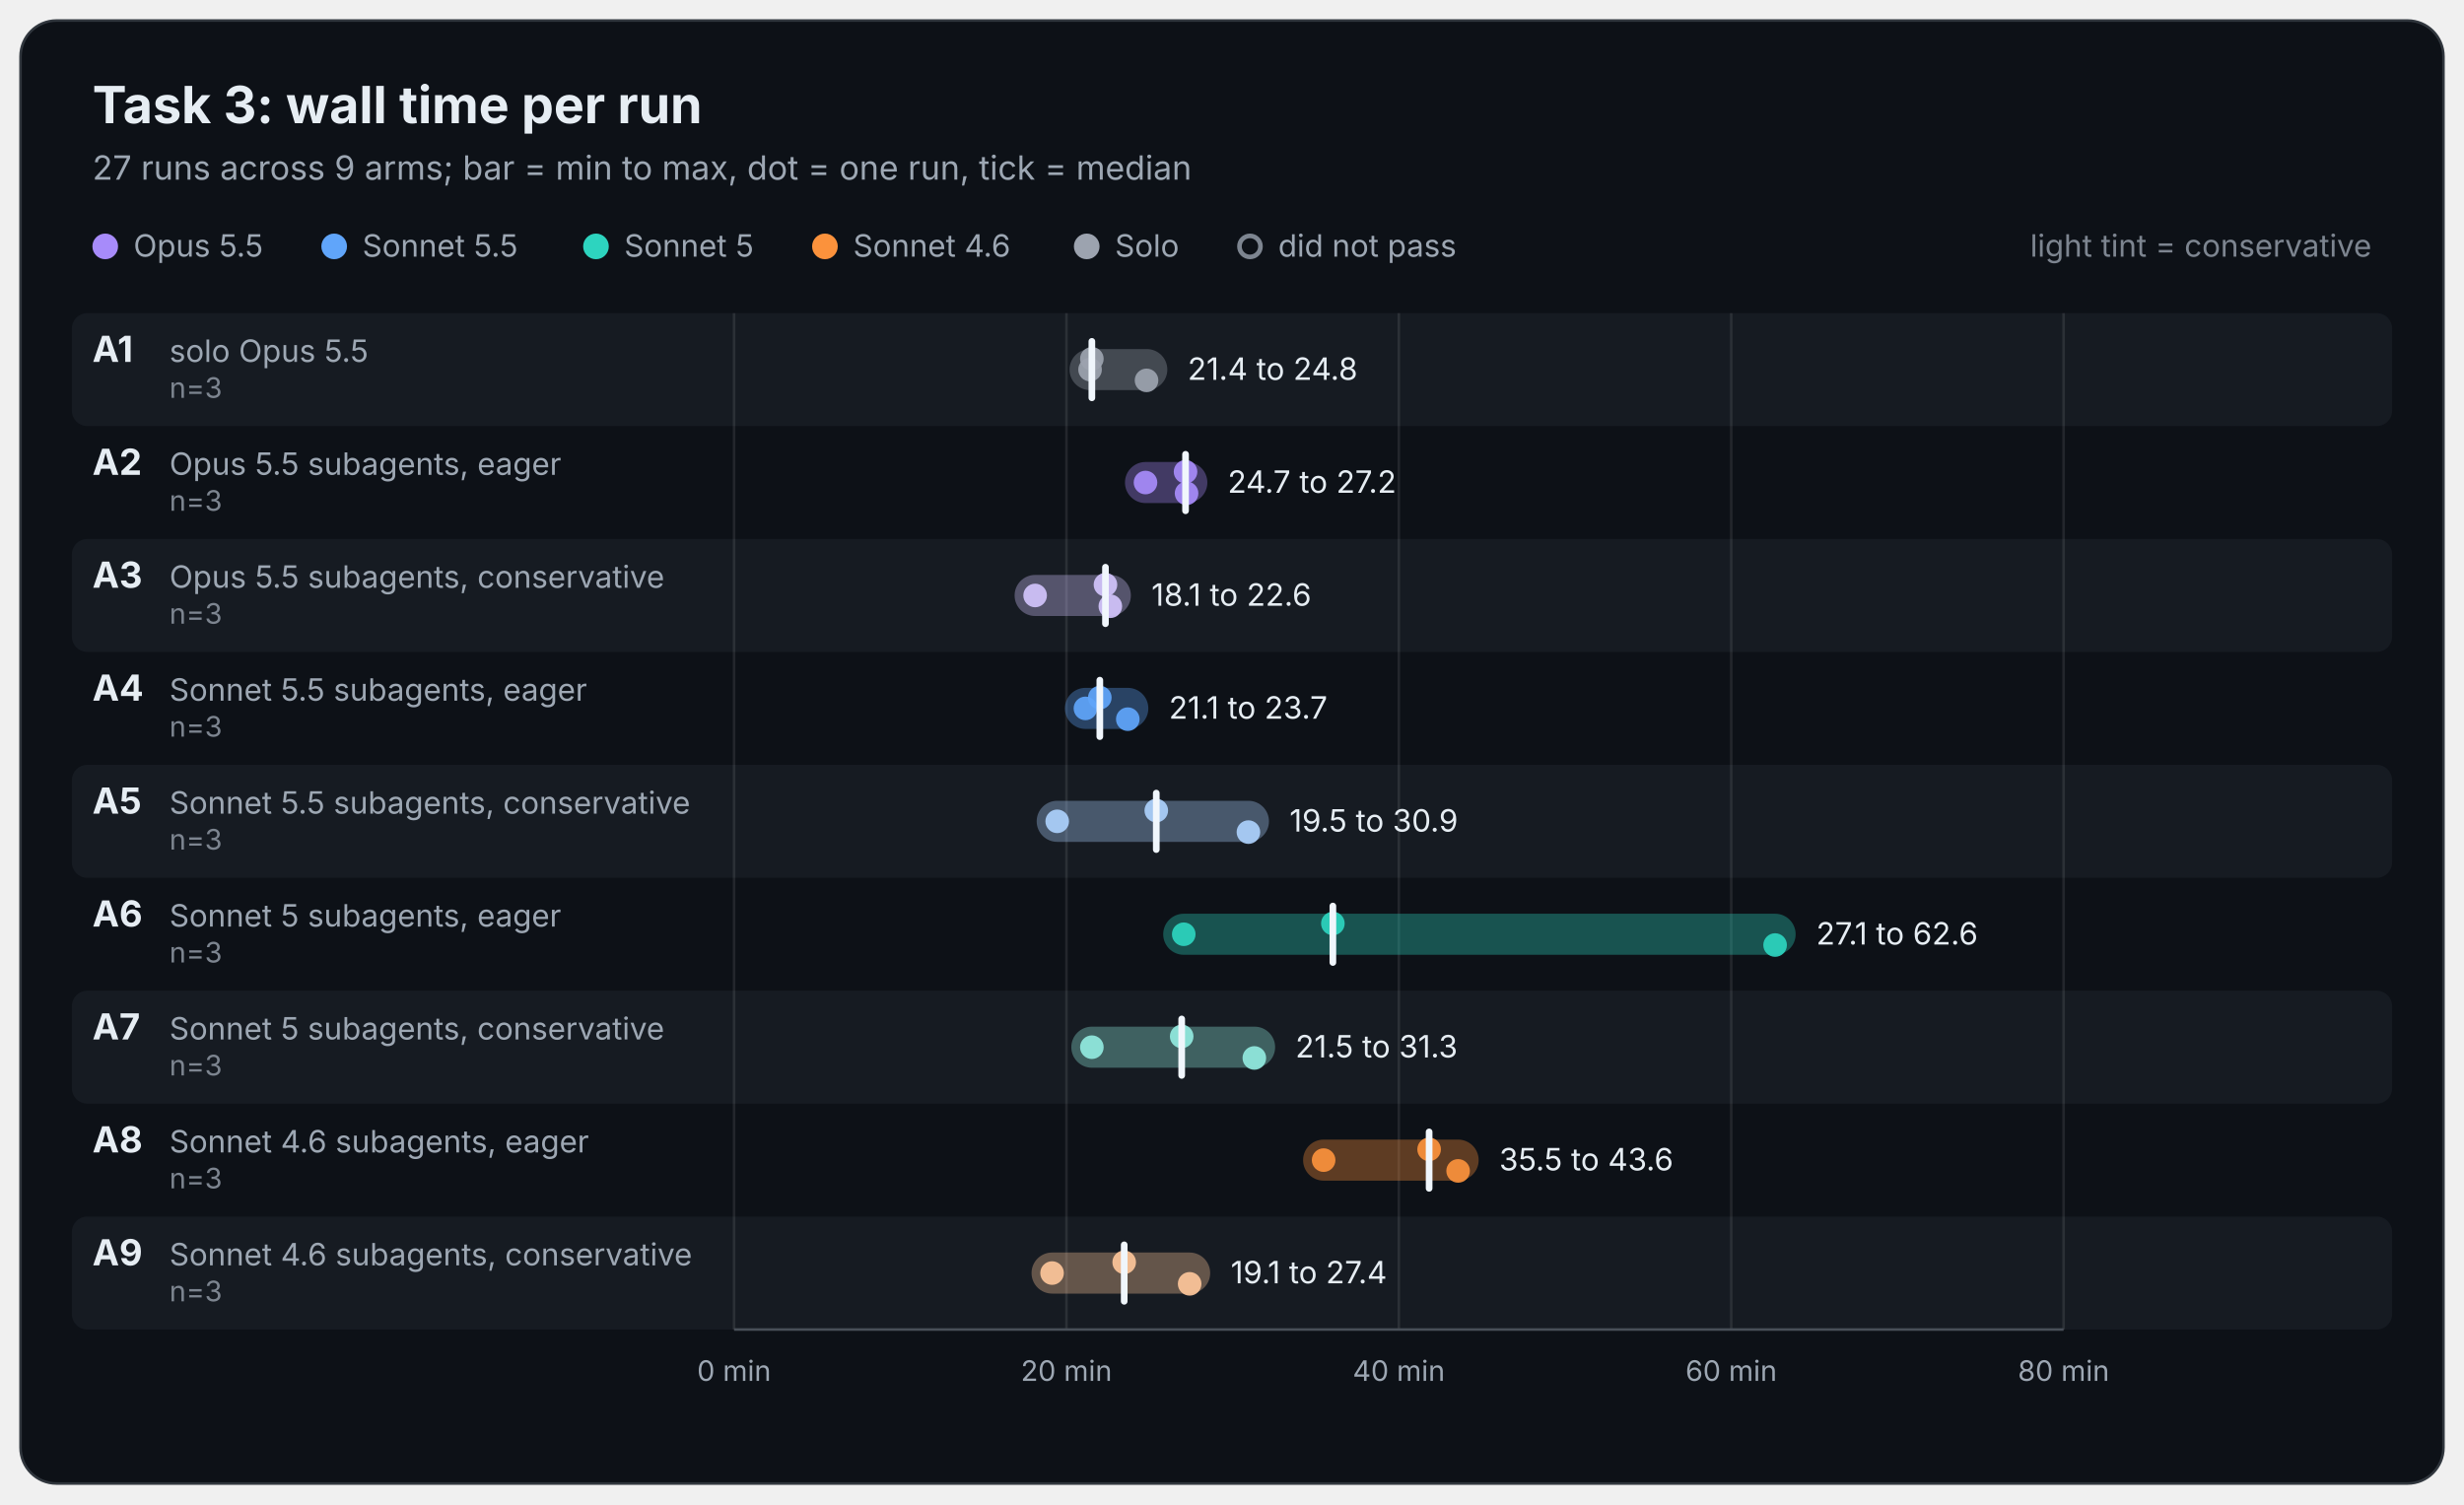
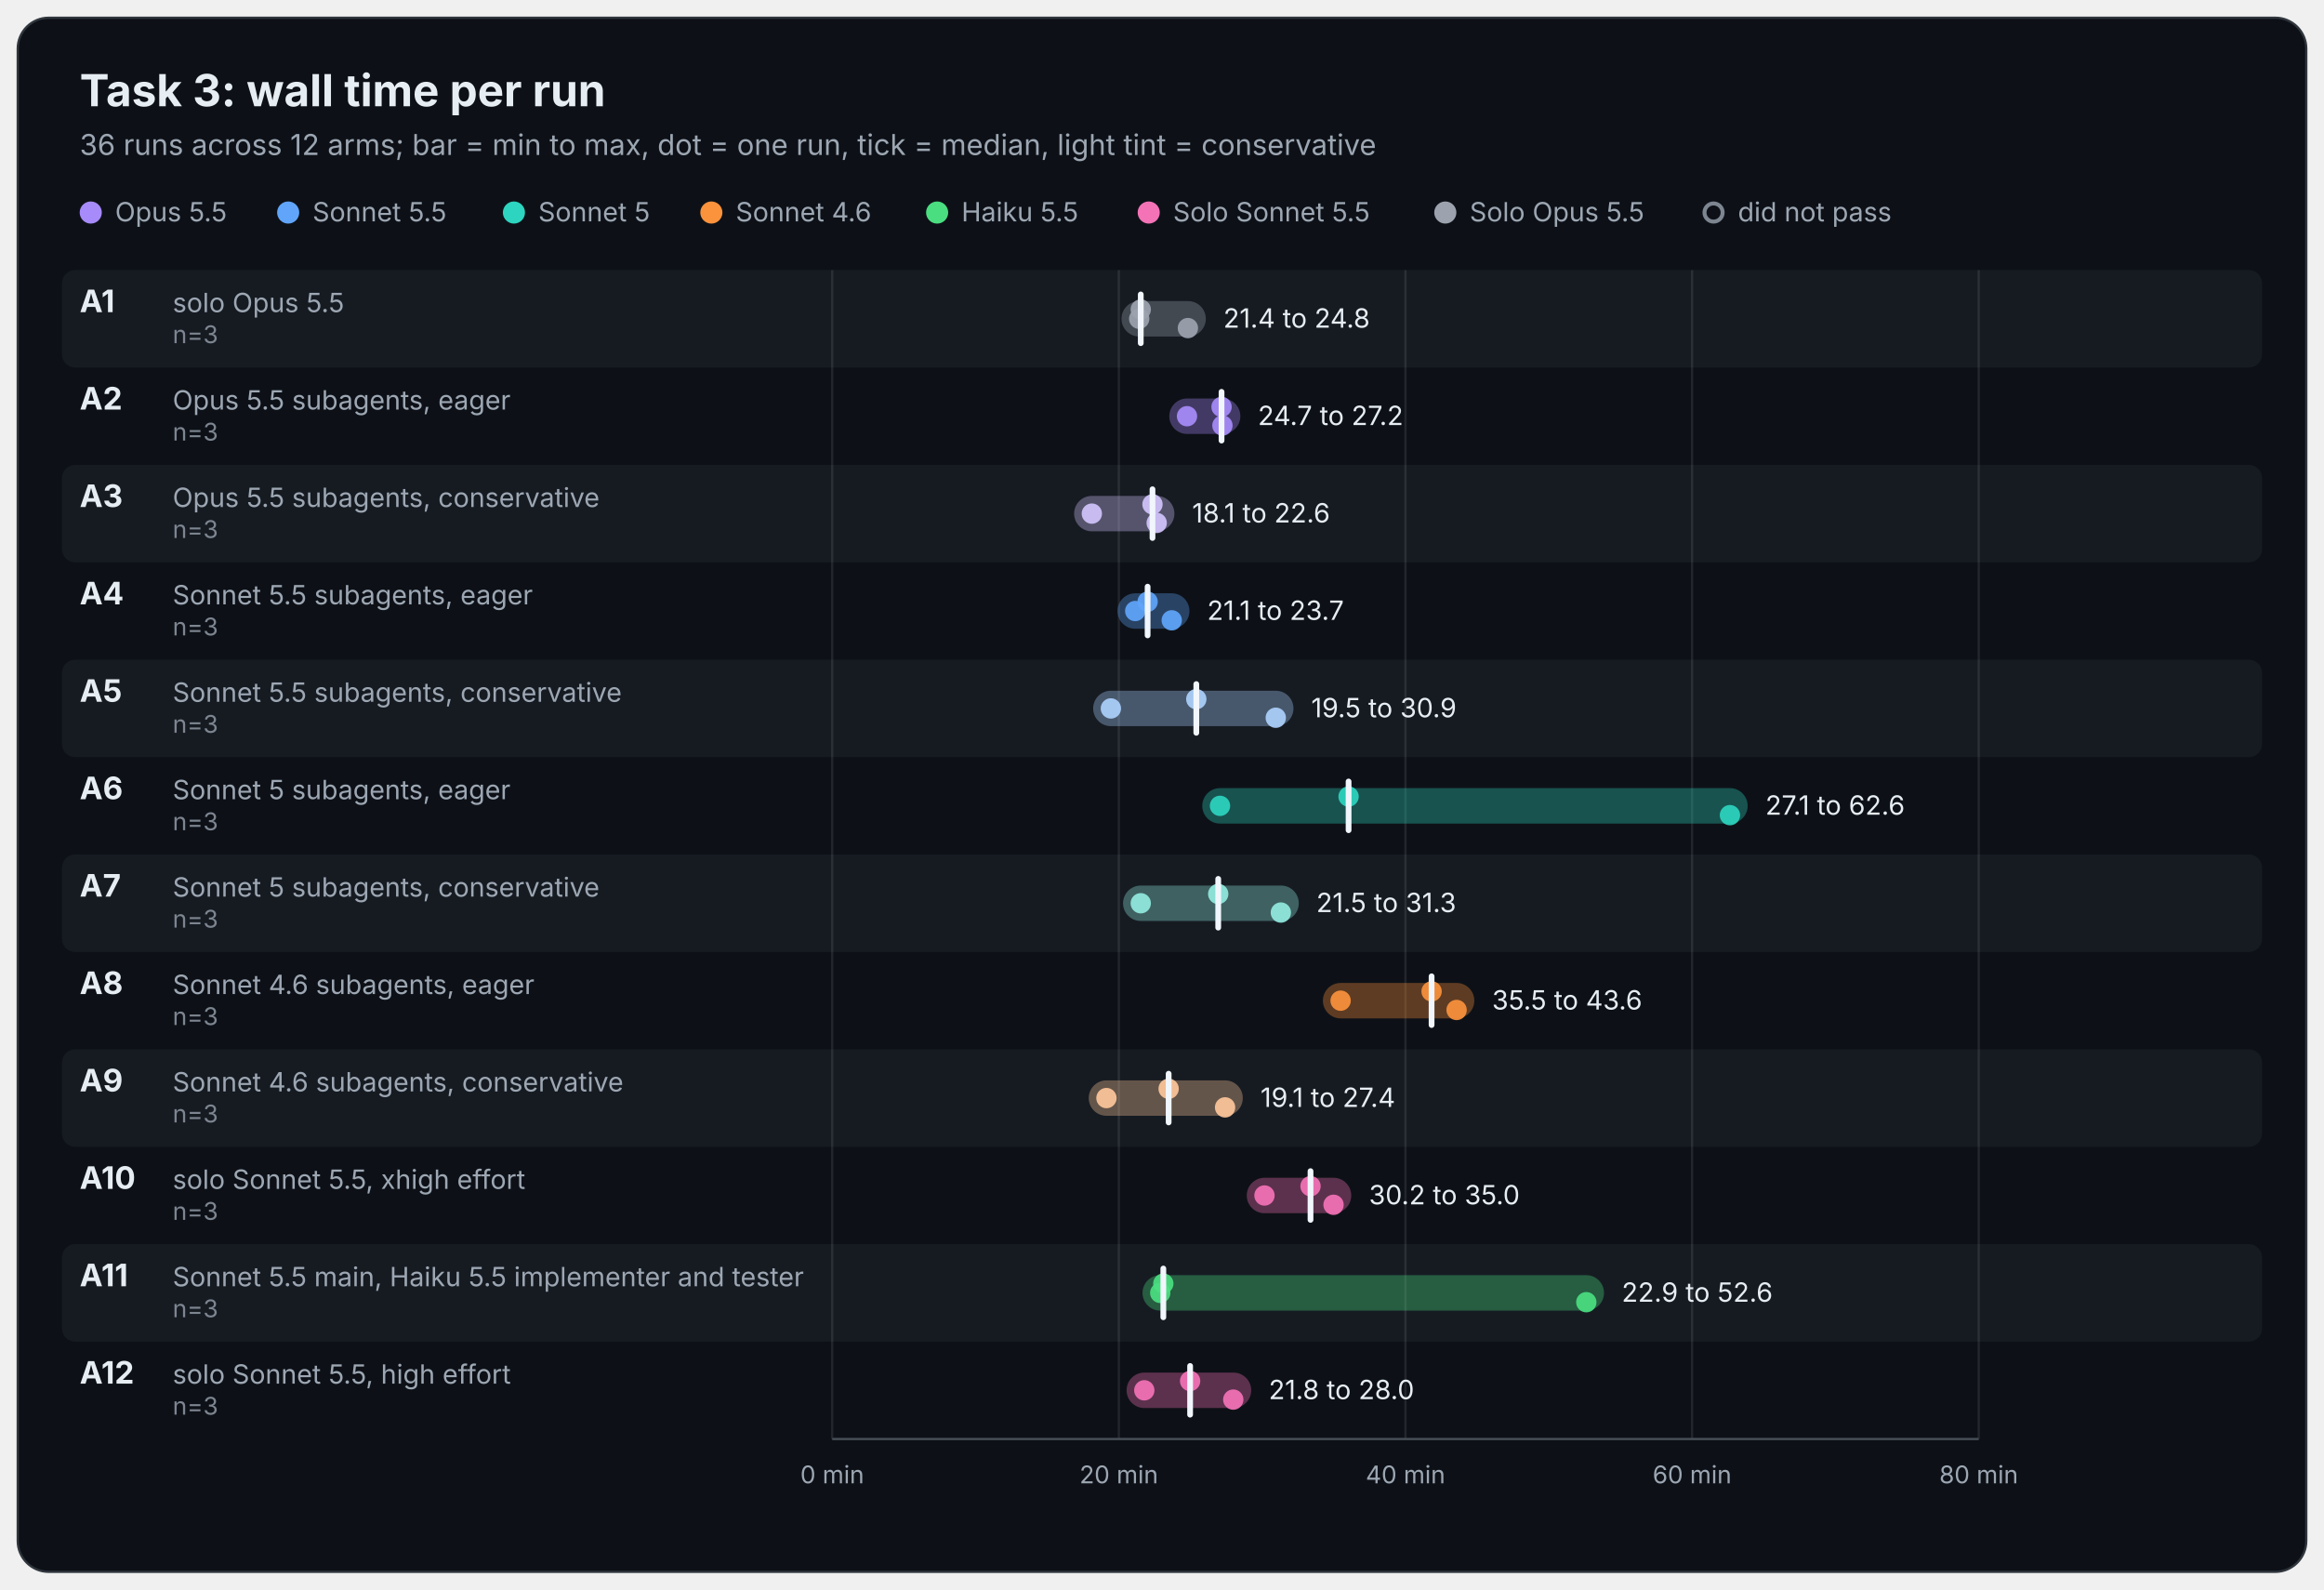
- <svg xmlns="http://www.w3.org/2000/svg" width="960" height="586.0" viewBox="0 0 960 586.0" role="img" aria-label="Task 3: wall time per run" font-family="-apple-system, &quot;Segoe UI&quot;, Inter, Roboto, &quot;Helvetica Neue&quot;, Arial, sans-serif">
-   <rect x="8" y="8" width="944" height="570.0" rx="14" fill="#0d1117" stroke="#30363d" stroke-width="1" />
+ <svg xmlns="http://www.w3.org/2000/svg" width="1050" height="718.0" viewBox="0 0 1050 718.0" role="img" aria-label="Task 3: wall time per run" font-family="-apple-system, &quot;Segoe UI&quot;, Inter, Roboto, &quot;Helvetica Neue&quot;, Arial, sans-serif">
+   <rect x="8" y="8" width="1034" height="702.0" rx="14" fill="#0d1117" stroke="#30363d" stroke-width="1" />
  <text x="36.0" y="48.0" font-size="20" font-weight="700" fill="#e6edf3" text-anchor="start">Task 3: wall time per run</text>
-   <text x="36.0" y="70.0" font-size="13" font-weight="400" fill="#9da7b3" text-anchor="start">27 runs across 9 arms; bar = min to max, dot = one run, tick = median</text>
+   <text x="36.0" y="70.0" font-size="13" font-weight="400" fill="#9da7b3" text-anchor="start">36 runs across 12 arms; bar = min to max, dot = one run, tick = median, light tint = conservative</text>
  <circle cx="41.0" cy="96.0" r="5" fill="#a78bfa" />
  <text x="52.0" y="100.0" font-size="12" font-weight="400" fill="#9da7b3" text-anchor="start">Opus 5.5</text>
  <circle cx="130.2" cy="96.0" r="5" fill="#60a5fa" />
  <text x="141.2" y="100.0" font-size="12" font-weight="400" fill="#9da7b3" text-anchor="start">Sonnet 5.5</text>
  <circle cx="232.2" cy="96.0" r="5" fill="#2dd4bf" />
  <text x="243.2" y="100.0" font-size="12" font-weight="400" fill="#9da7b3" text-anchor="start">Sonnet 5</text>
  <circle cx="321.4" cy="96.0" r="5" fill="#fb923c" />
  <text x="332.4" y="100.0" font-size="12" font-weight="400" fill="#9da7b3" text-anchor="start">Sonnet 4.6</text>
-   <circle cx="423.4" cy="96.0" r="5" fill="#9ca3af" />
-   <text x="434.4" y="100.0" font-size="12" font-weight="400" fill="#9da7b3" text-anchor="start">Solo</text>
-   <circle cx="487.0" cy="96.0" r="4.1" fill="#0d1117" stroke="#7d8590" stroke-width="1.8" />
-   <text x="498.0" y="100.0" font-size="12" font-weight="400" fill="#9da7b3" text-anchor="start">did not pass</text>
-   <text x="924.0" y="100.0" font-size="12" font-weight="400" fill="#7d8590" text-anchor="end">light tint = conservative</text>
-   <rect x="28" y="122.0" width="904.0" height="44" rx="6" fill="#161b22" />
-   <rect x="28" y="210.0" width="904.0" height="44" rx="6" fill="#161b22" />
-   <rect x="28" y="298.0" width="904.0" height="44" rx="6" fill="#161b22" />
-   <rect x="28" y="386.0" width="904.0" height="44" rx="6" fill="#161b22" />
-   <rect x="28" y="474.0" width="904.0" height="44" rx="6" fill="#161b22" />
-   <line x1="286.0" y1="122.0" x2="286.0" y2="518.0" stroke="#ffffff" stroke-opacity="0.09" stroke-width="1" />
-   <text x="286.0" y="538.0" font-size="11" font-weight="400" fill="#9da7b3" text-anchor="middle">0 min</text>
-   <line x1="415.5" y1="122.0" x2="415.5" y2="518.0" stroke="#ffffff" stroke-opacity="0.09" stroke-width="1" />
-   <text x="415.5" y="538.0" font-size="11" font-weight="400" fill="#9da7b3" text-anchor="middle">20 min</text>
-   <line x1="545.0" y1="122.0" x2="545.0" y2="518.0" stroke="#ffffff" stroke-opacity="0.09" stroke-width="1" />
-   <text x="545.0" y="538.0" font-size="11" font-weight="400" fill="#9da7b3" text-anchor="middle">40 min</text>
-   <line x1="674.5" y1="122.0" x2="674.5" y2="518.0" stroke="#ffffff" stroke-opacity="0.09" stroke-width="1" />
-   <text x="674.5" y="538.0" font-size="11" font-weight="400" fill="#9da7b3" text-anchor="middle">60 min</text>
-   <line x1="804.0" y1="122.0" x2="804.0" y2="518.0" stroke="#ffffff" stroke-opacity="0.09" stroke-width="1" />
-   <text x="804.0" y="538.0" font-size="11" font-weight="400" fill="#9da7b3" text-anchor="middle">80 min</text>
-   <line x1="286.0" y1="518.0" x2="804.0" y2="518.0" stroke="#484f58" stroke-width="1" />
+   <circle cx="423.4" cy="96.0" r="5" fill="#4ade80" />
+   <text x="434.4" y="100.0" font-size="12" font-weight="400" fill="#9da7b3" text-anchor="start">Haiku 5.5</text>
+   <circle cx="519.0" cy="96.0" r="5" fill="#f472b6" />
+   <text x="530.0" y="100.0" font-size="12" font-weight="400" fill="#9da7b3" text-anchor="start">Solo Sonnet 5.5</text>
+   <circle cx="653.0" cy="96.0" r="5" fill="#9ca3af" />
+   <text x="664.0" y="100.0" font-size="12" font-weight="400" fill="#9da7b3" text-anchor="start">Solo Opus 5.5</text>
+   <circle cx="774.2" cy="96.0" r="4.1" fill="#0d1117" stroke="#7d8590" stroke-width="1.8" />
+   <text x="785.2" y="100.0" font-size="12" font-weight="400" fill="#9da7b3" text-anchor="start">did not pass</text>
+   <rect x="28" y="122.0" width="994.0" height="44" rx="6" fill="#161b22" />
+   <rect x="28" y="210.0" width="994.0" height="44" rx="6" fill="#161b22" />
+   <rect x="28" y="298.0" width="994.0" height="44" rx="6" fill="#161b22" />
+   <rect x="28" y="386.0" width="994.0" height="44" rx="6" fill="#161b22" />
+   <rect x="28" y="474.0" width="994.0" height="44" rx="6" fill="#161b22" />
+   <rect x="28" y="562.0" width="994.0" height="44" rx="6" fill="#161b22" />
+   <line x1="376.0" y1="122.0" x2="376.0" y2="650.0" stroke="#ffffff" stroke-opacity="0.09" stroke-width="1" />
+   <text x="376.0" y="670.0" font-size="11" font-weight="400" fill="#9da7b3" text-anchor="middle">0 min</text>
+   <line x1="505.5" y1="122.0" x2="505.5" y2="650.0" stroke="#ffffff" stroke-opacity="0.09" stroke-width="1" />
+   <text x="505.5" y="670.0" font-size="11" font-weight="400" fill="#9da7b3" text-anchor="middle">20 min</text>
+   <line x1="635.0" y1="122.0" x2="635.0" y2="650.0" stroke="#ffffff" stroke-opacity="0.09" stroke-width="1" />
+   <text x="635.0" y="670.0" font-size="11" font-weight="400" fill="#9da7b3" text-anchor="middle">40 min</text>
+   <line x1="764.5" y1="122.0" x2="764.5" y2="650.0" stroke="#ffffff" stroke-opacity="0.09" stroke-width="1" />
+   <text x="764.5" y="670.0" font-size="11" font-weight="400" fill="#9da7b3" text-anchor="middle">60 min</text>
+   <line x1="894.0" y1="122.0" x2="894.0" y2="650.0" stroke="#ffffff" stroke-opacity="0.09" stroke-width="1" />
+   <text x="894.0" y="670.0" font-size="11" font-weight="400" fill="#9da7b3" text-anchor="middle">80 min</text>
+   <line x1="376.0" y1="650.0" x2="894.0" y2="650.0" stroke="#484f58" stroke-width="1" />
  <text x="36.0" y="141.0" font-size="14" font-weight="700" fill="#e6edf3" text-anchor="start">A1</text>
-   <text x="66.0" y="141.0" font-size="12" font-weight="400" fill="#9da7b3" text-anchor="start">solo Opus 5.5</text>
-   <text x="66.0" y="155.0" font-size="11" font-weight="400" fill="#7d8590" text-anchor="start">n=3</text>
-   <rect x="416.7" y="136.0" width="38.1" height="16" rx="8.0" fill="#9ca3af" fill-opacity="0.34" />
-   <circle cx="424.7" cy="144.0" r="4.6" fill="#9ca3af" fill-opacity="0.92" />
-   <circle cx="425.4" cy="139.8" r="4.6" fill="#9ca3af" fill-opacity="0.92" />
-   <circle cx="446.7" cy="148.2" r="4.6" fill="#9ca3af" fill-opacity="0.92" />
-   <line x1="425.4" y1="133.0" x2="425.4" y2="155.0" stroke="#f0f6fc" stroke-width="2.6" stroke-linecap="round" />
-   <text x="462.7" y="148.0" font-size="12" font-weight="400" fill="#e6edf3" text-anchor="start">21.4 to 24.8</text>
+   <text x="78.0" y="141.0" font-size="12" font-weight="400" fill="#9da7b3" text-anchor="start">solo Opus 5.5</text>
+   <text x="78.0" y="155.0" font-size="11" font-weight="400" fill="#7d8590" text-anchor="start">n=3</text>
+   <rect x="506.7" y="136.0" width="38.1" height="16" rx="8.0" fill="#9ca3af" fill-opacity="0.34" />
+   <circle cx="514.7" cy="144.0" r="4.6" fill="#9ca3af" fill-opacity="0.92" />
+   <circle cx="515.4" cy="139.8" r="4.6" fill="#9ca3af" fill-opacity="0.92" />
+   <circle cx="536.7" cy="148.2" r="4.6" fill="#9ca3af" fill-opacity="0.92" />
+   <line x1="515.4" y1="133.0" x2="515.4" y2="155.0" stroke="#f0f6fc" stroke-width="2.6" stroke-linecap="round" />
+   <text x="552.7" y="148.0" font-size="12" font-weight="400" fill="#e6edf3" text-anchor="start">21.4 to 24.8</text>
  <text x="36.0" y="185.0" font-size="14" font-weight="700" fill="#e6edf3" text-anchor="start">A2</text>
-   <text x="66.0" y="185.0" font-size="12" font-weight="400" fill="#9da7b3" text-anchor="start">Opus 5.5 subagents, eager</text>
-   <text x="66.0" y="199.0" font-size="11" font-weight="400" fill="#7d8590" text-anchor="start">n=3</text>
-   <rect x="438.3" y="180.0" width="32.1" height="16" rx="8.0" fill="#a78bfa" fill-opacity="0.34" />
-   <circle cx="446.3" cy="188.0" r="4.6" fill="#a78bfa" fill-opacity="0.92" />
-   <circle cx="461.9" cy="183.8" r="4.6" fill="#a78bfa" fill-opacity="0.92" />
-   <circle cx="462.3" cy="192.2" r="4.6" fill="#a78bfa" fill-opacity="0.92" />
-   <line x1="461.9" y1="177.0" x2="461.9" y2="199.0" stroke="#f0f6fc" stroke-width="2.6" stroke-linecap="round" />
-   <text x="478.3" y="192.0" font-size="12" font-weight="400" fill="#e6edf3" text-anchor="start">24.7 to 27.2</text>
+   <text x="78.0" y="185.0" font-size="12" font-weight="400" fill="#9da7b3" text-anchor="start">Opus 5.5 subagents, eager</text>
+   <text x="78.0" y="199.0" font-size="11" font-weight="400" fill="#7d8590" text-anchor="start">n=3</text>
+   <rect x="528.3" y="180.0" width="32.1" height="16" rx="8.0" fill="#a78bfa" fill-opacity="0.34" />
+   <circle cx="536.3" cy="188.0" r="4.6" fill="#a78bfa" fill-opacity="0.92" />
+   <circle cx="551.9" cy="183.8" r="4.6" fill="#a78bfa" fill-opacity="0.92" />
+   <circle cx="552.3" cy="192.2" r="4.6" fill="#a78bfa" fill-opacity="0.92" />
+   <line x1="551.9" y1="177.0" x2="551.9" y2="199.0" stroke="#f0f6fc" stroke-width="2.6" stroke-linecap="round" />
+   <text x="568.3" y="192.0" font-size="12" font-weight="400" fill="#e6edf3" text-anchor="start">24.7 to 27.2</text>
  <text x="36.0" y="229.0" font-size="14" font-weight="700" fill="#e6edf3" text-anchor="start">A3</text>
-   <text x="66.0" y="229.0" font-size="12" font-weight="400" fill="#9da7b3" text-anchor="start">Opus 5.5 subagents, conservative</text>
-   <text x="66.0" y="243.0" font-size="11" font-weight="400" fill="#7d8590" text-anchor="start">n=3</text>
-   <rect x="395.3" y="224.0" width="45.3" height="16" rx="8.0" fill="#d1c3fc" fill-opacity="0.34" />
-   <circle cx="403.3" cy="232.0" r="4.6" fill="#d1c3fc" fill-opacity="0.92" />
-   <circle cx="430.7" cy="227.8" r="4.6" fill="#d1c3fc" fill-opacity="0.92" />
-   <circle cx="432.6" cy="236.2" r="4.6" fill="#d1c3fc" fill-opacity="0.92" />
-   <line x1="430.7" y1="221.0" x2="430.7" y2="243.0" stroke="#f0f6fc" stroke-width="2.6" stroke-linecap="round" />
-   <text x="448.6" y="236.0" font-size="12" font-weight="400" fill="#e6edf3" text-anchor="start">18.1 to 22.6</text>
+   <text x="78.0" y="229.0" font-size="12" font-weight="400" fill="#9da7b3" text-anchor="start">Opus 5.5 subagents, conservative</text>
+   <text x="78.0" y="243.0" font-size="11" font-weight="400" fill="#7d8590" text-anchor="start">n=3</text>
+   <rect x="485.3" y="224.0" width="45.3" height="16" rx="8.0" fill="#d1c3fc" fill-opacity="0.34" />
+   <circle cx="493.3" cy="232.0" r="4.6" fill="#d1c3fc" fill-opacity="0.92" />
+   <circle cx="520.7" cy="227.8" r="4.6" fill="#d1c3fc" fill-opacity="0.92" />
+   <circle cx="522.6" cy="236.2" r="4.6" fill="#d1c3fc" fill-opacity="0.92" />
+   <line x1="520.7" y1="221.0" x2="520.7" y2="243.0" stroke="#f0f6fc" stroke-width="2.6" stroke-linecap="round" />
+   <text x="538.6" y="236.0" font-size="12" font-weight="400" fill="#e6edf3" text-anchor="start">18.1 to 22.6</text>
  <text x="36.0" y="273.0" font-size="14" font-weight="700" fill="#e6edf3" text-anchor="start">A4</text>
-   <text x="66.0" y="273.0" font-size="12" font-weight="400" fill="#9da7b3" text-anchor="start">Sonnet 5.5 subagents, eager</text>
-   <text x="66.0" y="287.0" font-size="11" font-weight="400" fill="#7d8590" text-anchor="start">n=3</text>
-   <rect x="414.9" y="268.0" width="32.5" height="16" rx="8.0" fill="#60a5fa" fill-opacity="0.34" />
-   <circle cx="422.9" cy="276.0" r="4.6" fill="#60a5fa" fill-opacity="0.92" />
-   <circle cx="428.5" cy="271.8" r="4.6" fill="#60a5fa" fill-opacity="0.92" />
-   <circle cx="439.4" cy="280.2" r="4.6" fill="#60a5fa" fill-opacity="0.92" />
-   <line x1="428.5" y1="265.0" x2="428.5" y2="287.0" stroke="#f0f6fc" stroke-width="2.6" stroke-linecap="round" />
-   <text x="455.4" y="280.0" font-size="12" font-weight="400" fill="#e6edf3" text-anchor="start">21.1 to 23.7</text>
+   <text x="78.0" y="273.0" font-size="12" font-weight="400" fill="#9da7b3" text-anchor="start">Sonnet 5.5 subagents, eager</text>
+   <text x="78.0" y="287.0" font-size="11" font-weight="400" fill="#7d8590" text-anchor="start">n=3</text>
+   <rect x="504.9" y="268.0" width="32.5" height="16" rx="8.0" fill="#60a5fa" fill-opacity="0.34" />
+   <circle cx="512.9" cy="276.0" r="4.6" fill="#60a5fa" fill-opacity="0.92" />
+   <circle cx="518.5" cy="271.8" r="4.6" fill="#60a5fa" fill-opacity="0.92" />
+   <circle cx="529.4" cy="280.2" r="4.6" fill="#60a5fa" fill-opacity="0.92" />
+   <line x1="518.5" y1="265.0" x2="518.5" y2="287.0" stroke="#f0f6fc" stroke-width="2.6" stroke-linecap="round" />
+   <text x="545.4" y="280.0" font-size="12" font-weight="400" fill="#e6edf3" text-anchor="start">21.1 to 23.7</text>
  <text x="36.0" y="317.0" font-size="14" font-weight="700" fill="#e6edf3" text-anchor="start">A5</text>
-   <text x="66.0" y="317.0" font-size="12" font-weight="400" fill="#9da7b3" text-anchor="start">Sonnet 5.5 subagents, conservative</text>
-   <text x="66.0" y="331.0" font-size="11" font-weight="400" fill="#7d8590" text-anchor="start">n=3</text>
-   <rect x="403.9" y="312.0" width="90.5" height="16" rx="8.0" fill="#acd0fc" fill-opacity="0.34" />
-   <circle cx="411.9" cy="320.0" r="4.6" fill="#acd0fc" fill-opacity="0.92" />
-   <circle cx="450.5" cy="315.8" r="4.6" fill="#acd0fc" fill-opacity="0.92" />
-   <circle cx="486.4" cy="324.2" r="4.6" fill="#acd0fc" fill-opacity="0.92" />
-   <line x1="450.5" y1="309.0" x2="450.5" y2="331.0" stroke="#f0f6fc" stroke-width="2.6" stroke-linecap="round" />
-   <text x="502.4" y="324.0" font-size="12" font-weight="400" fill="#e6edf3" text-anchor="start">19.5 to 30.9</text>
+   <text x="78.0" y="317.0" font-size="12" font-weight="400" fill="#9da7b3" text-anchor="start">Sonnet 5.5 subagents, conservative</text>
+   <text x="78.0" y="331.0" font-size="11" font-weight="400" fill="#7d8590" text-anchor="start">n=3</text>
+   <rect x="493.9" y="312.0" width="90.5" height="16" rx="8.0" fill="#acd0fc" fill-opacity="0.34" />
+   <circle cx="501.9" cy="320.0" r="4.6" fill="#acd0fc" fill-opacity="0.92" />
+   <circle cx="540.5" cy="315.8" r="4.6" fill="#acd0fc" fill-opacity="0.92" />
+   <circle cx="576.4" cy="324.2" r="4.6" fill="#acd0fc" fill-opacity="0.92" />
+   <line x1="540.5" y1="309.0" x2="540.5" y2="331.0" stroke="#f0f6fc" stroke-width="2.6" stroke-linecap="round" />
+   <text x="592.4" y="324.0" font-size="12" font-weight="400" fill="#e6edf3" text-anchor="start">19.5 to 30.9</text>
  <text x="36.0" y="361.0" font-size="14" font-weight="700" fill="#e6edf3" text-anchor="start">A6</text>
-   <text x="66.0" y="361.0" font-size="12" font-weight="400" fill="#9da7b3" text-anchor="start">Sonnet 5 subagents, eager</text>
-   <text x="66.0" y="375.0" font-size="11" font-weight="400" fill="#7d8590" text-anchor="start">n=3</text>
-   <rect x="453.2" y="356.0" width="246.4" height="16" rx="8.0" fill="#2dd4bf" fill-opacity="0.34" />
-   <circle cx="461.2" cy="364.0" r="4.6" fill="#2dd4bf" fill-opacity="0.92" />
-   <circle cx="519.3" cy="359.8" r="4.6" fill="#2dd4bf" fill-opacity="0.92" />
-   <circle cx="691.6" cy="368.2" r="4.6" fill="#2dd4bf" fill-opacity="0.92" />
-   <line x1="519.3" y1="353.0" x2="519.3" y2="375.0" stroke="#f0f6fc" stroke-width="2.6" stroke-linecap="round" />
-   <text x="707.6" y="368.0" font-size="12" font-weight="400" fill="#e6edf3" text-anchor="start">27.1 to 62.6</text>
+   <text x="78.0" y="361.0" font-size="12" font-weight="400" fill="#9da7b3" text-anchor="start">Sonnet 5 subagents, eager</text>
+   <text x="78.0" y="375.0" font-size="11" font-weight="400" fill="#7d8590" text-anchor="start">n=3</text>
+   <rect x="543.2" y="356.0" width="246.4" height="16" rx="8.0" fill="#2dd4bf" fill-opacity="0.34" />
+   <circle cx="551.2" cy="364.0" r="4.6" fill="#2dd4bf" fill-opacity="0.92" />
+   <circle cx="609.3" cy="359.8" r="4.6" fill="#2dd4bf" fill-opacity="0.92" />
+   <circle cx="781.6" cy="368.2" r="4.6" fill="#2dd4bf" fill-opacity="0.92" />
+   <line x1="609.3" y1="353.0" x2="609.3" y2="375.0" stroke="#f0f6fc" stroke-width="2.6" stroke-linecap="round" />
+   <text x="797.6" y="368.0" font-size="12" font-weight="400" fill="#e6edf3" text-anchor="start">27.1 to 62.6</text>
  <text x="36.0" y="405.0" font-size="14" font-weight="700" fill="#e6edf3" text-anchor="start">A7</text>
-   <text x="66.0" y="405.0" font-size="12" font-weight="400" fill="#9da7b3" text-anchor="start">Sonnet 5 subagents, conservative</text>
-   <text x="66.0" y="419.0" font-size="11" font-weight="400" fill="#7d8590" text-anchor="start">n=3</text>
-   <rect x="417.4" y="400.0" width="79.4" height="16" rx="8.0" fill="#92e9de" fill-opacity="0.34" />
-   <circle cx="425.4" cy="408.0" r="4.6" fill="#92e9de" fill-opacity="0.92" />
-   <circle cx="460.4" cy="403.8" r="4.6" fill="#92e9de" fill-opacity="0.92" />
-   <circle cx="488.7" cy="412.2" r="4.6" fill="#92e9de" fill-opacity="0.92" />
-   <line x1="460.4" y1="397.0" x2="460.4" y2="419.0" stroke="#f0f6fc" stroke-width="2.6" stroke-linecap="round" />
-   <text x="504.7" y="412.0" font-size="12" font-weight="400" fill="#e6edf3" text-anchor="start">21.5 to 31.3</text>
+   <text x="78.0" y="405.0" font-size="12" font-weight="400" fill="#9da7b3" text-anchor="start">Sonnet 5 subagents, conservative</text>
+   <text x="78.0" y="419.0" font-size="11" font-weight="400" fill="#7d8590" text-anchor="start">n=3</text>
+   <rect x="507.4" y="400.0" width="79.4" height="16" rx="8.0" fill="#92e9de" fill-opacity="0.34" />
+   <circle cx="515.4" cy="408.0" r="4.6" fill="#92e9de" fill-opacity="0.92" />
+   <circle cx="550.4" cy="403.8" r="4.6" fill="#92e9de" fill-opacity="0.92" />
+   <circle cx="578.7" cy="412.2" r="4.6" fill="#92e9de" fill-opacity="0.92" />
+   <line x1="550.4" y1="397.0" x2="550.4" y2="419.0" stroke="#f0f6fc" stroke-width="2.6" stroke-linecap="round" />
+   <text x="594.7" y="412.0" font-size="12" font-weight="400" fill="#e6edf3" text-anchor="start">21.5 to 31.3</text>
  <text x="36.0" y="449.0" font-size="14" font-weight="700" fill="#e6edf3" text-anchor="start">A8</text>
-   <text x="66.0" y="449.0" font-size="12" font-weight="400" fill="#9da7b3" text-anchor="start">Sonnet 4.6 subagents, eager</text>
-   <text x="66.0" y="463.0" font-size="11" font-weight="400" fill="#7d8590" text-anchor="start">n=3</text>
-   <rect x="507.7" y="444.0" width="68.4" height="16" rx="8.0" fill="#fb923c" fill-opacity="0.34" />
-   <circle cx="515.7" cy="452.0" r="4.6" fill="#fb923c" fill-opacity="0.92" />
-   <circle cx="556.8" cy="447.8" r="4.6" fill="#fb923c" fill-opacity="0.92" />
-   <circle cx="568.1" cy="456.2" r="4.6" fill="#fb923c" fill-opacity="0.92" />
-   <line x1="556.8" y1="441.0" x2="556.8" y2="463.0" stroke="#f0f6fc" stroke-width="2.6" stroke-linecap="round" />
-   <text x="584.1" y="456.0" font-size="12" font-weight="400" fill="#e6edf3" text-anchor="start">35.5 to 43.6</text>
+   <text x="78.0" y="449.0" font-size="12" font-weight="400" fill="#9da7b3" text-anchor="start">Sonnet 4.6 subagents, eager</text>
+   <text x="78.0" y="463.0" font-size="11" font-weight="400" fill="#7d8590" text-anchor="start">n=3</text>
+   <rect x="597.7" y="444.0" width="68.4" height="16" rx="8.0" fill="#fb923c" fill-opacity="0.34" />
+   <circle cx="605.7" cy="452.0" r="4.6" fill="#fb923c" fill-opacity="0.92" />
+   <circle cx="646.8" cy="447.8" r="4.6" fill="#fb923c" fill-opacity="0.92" />
+   <circle cx="658.1" cy="456.2" r="4.6" fill="#fb923c" fill-opacity="0.92" />
+   <line x1="646.8" y1="441.0" x2="646.8" y2="463.0" stroke="#f0f6fc" stroke-width="2.6" stroke-linecap="round" />
+   <text x="674.1" y="456.0" font-size="12" font-weight="400" fill="#e6edf3" text-anchor="start">35.5 to 43.6</text>
  <text x="36.0" y="493.0" font-size="14" font-weight="700" fill="#e6edf3" text-anchor="start">A9</text>
-   <text x="66.0" y="493.0" font-size="12" font-weight="400" fill="#9da7b3" text-anchor="start">Sonnet 4.6 subagents, conservative</text>
-   <text x="66.0" y="507.0" font-size="11" font-weight="400" fill="#7d8590" text-anchor="start">n=3</text>
-   <rect x="401.9" y="488.0" width="69.6" height="16" rx="8.0" fill="#fdc69a" fill-opacity="0.34" />
-   <circle cx="409.9" cy="496.0" r="4.6" fill="#fdc69a" fill-opacity="0.92" />
-   <circle cx="438.0" cy="491.8" r="4.6" fill="#fdc69a" fill-opacity="0.92" />
-   <circle cx="463.5" cy="500.2" r="4.6" fill="#fdc69a" fill-opacity="0.92" />
-   <line x1="438.0" y1="485.0" x2="438.0" y2="507.0" stroke="#f0f6fc" stroke-width="2.6" stroke-linecap="round" />
-   <text x="479.5" y="500.0" font-size="12" font-weight="400" fill="#e6edf3" text-anchor="start">19.1 to 27.4</text>
+   <text x="78.0" y="493.0" font-size="12" font-weight="400" fill="#9da7b3" text-anchor="start">Sonnet 4.6 subagents, conservative</text>
+   <text x="78.0" y="507.0" font-size="11" font-weight="400" fill="#7d8590" text-anchor="start">n=3</text>
+   <rect x="491.9" y="488.0" width="69.6" height="16" rx="8.0" fill="#fdc69a" fill-opacity="0.34" />
+   <circle cx="499.9" cy="496.0" r="4.6" fill="#fdc69a" fill-opacity="0.92" />
+   <circle cx="528.0" cy="491.8" r="4.6" fill="#fdc69a" fill-opacity="0.92" />
+   <circle cx="553.5" cy="500.2" r="4.6" fill="#fdc69a" fill-opacity="0.92" />
+   <line x1="528.0" y1="485.0" x2="528.0" y2="507.0" stroke="#f0f6fc" stroke-width="2.6" stroke-linecap="round" />
+   <text x="569.5" y="500.0" font-size="12" font-weight="400" fill="#e6edf3" text-anchor="start">19.1 to 27.4</text>
+   <text x="36.0" y="537.0" font-size="14" font-weight="700" fill="#e6edf3" text-anchor="start">A10</text>
+   <text x="78.0" y="537.0" font-size="12" font-weight="400" fill="#9da7b3" text-anchor="start">solo Sonnet 5.5, xhigh effort</text>
+   <text x="78.0" y="551.0" font-size="11" font-weight="400" fill="#7d8590" text-anchor="start">n=3</text>
+   <rect x="563.3" y="532.0" width="47.2" height="16" rx="8.0" fill="#f472b6" fill-opacity="0.34" />
+   <circle cx="571.3" cy="540.0" r="4.6" fill="#f472b6" fill-opacity="0.92" />
+   <circle cx="592.1" cy="535.8" r="4.6" fill="#f472b6" fill-opacity="0.92" />
+   <circle cx="602.5" cy="544.2" r="4.6" fill="#f472b6" fill-opacity="0.92" />
+   <line x1="592.1" y1="529.0" x2="592.1" y2="551.0" stroke="#f0f6fc" stroke-width="2.6" stroke-linecap="round" />
+   <text x="618.5" y="544.0" font-size="12" font-weight="400" fill="#e6edf3" text-anchor="start">30.2 to 35.0</text>
+   <text x="36.0" y="581.0" font-size="14" font-weight="700" fill="#e6edf3" text-anchor="start">A11</text>
+   <text x="78.0" y="581.0" font-size="12" font-weight="400" fill="#9da7b3" text-anchor="start">Sonnet 5.5 main, Haiku 5.5 implementer and tester</text>
+   <text x="78.0" y="595.0" font-size="11" font-weight="400" fill="#7d8590" text-anchor="start">n=3</text>
+   <rect x="516.2" y="576.0" width="208.5" height="16" rx="8.0" fill="#4ade80" fill-opacity="0.34" />
+   <circle cx="524.2" cy="584.0" r="4.6" fill="#4ade80" fill-opacity="0.92" />
+   <circle cx="525.6" cy="579.8" r="4.6" fill="#4ade80" fill-opacity="0.92" />
+   <circle cx="716.7" cy="588.2" r="4.6" fill="#4ade80" fill-opacity="0.92" />
+   <line x1="525.6" y1="573.0" x2="525.6" y2="595.0" stroke="#f0f6fc" stroke-width="2.6" stroke-linecap="round" />
+   <text x="732.7" y="588.0" font-size="12" font-weight="400" fill="#e6edf3" text-anchor="start">22.9 to 52.6</text>
+   <text x="36.0" y="625.0" font-size="14" font-weight="700" fill="#e6edf3" text-anchor="start">A12</text>
+   <text x="78.0" y="625.0" font-size="12" font-weight="400" fill="#9da7b3" text-anchor="start">solo Sonnet 5.5, high effort</text>
+   <text x="78.0" y="639.0" font-size="11" font-weight="400" fill="#7d8590" text-anchor="start">n=3</text>
+   <rect x="509.0" y="620.0" width="56.3" height="16" rx="8.0" fill="#f472b6" fill-opacity="0.34" />
+   <circle cx="517.0" cy="628.0" r="4.6" fill="#f472b6" fill-opacity="0.92" />
+   <circle cx="537.7" cy="623.8" r="4.6" fill="#f472b6" fill-opacity="0.92" />
+   <circle cx="557.2" cy="632.2" r="4.6" fill="#f472b6" fill-opacity="0.92" />
+   <line x1="537.7" y1="617.0" x2="537.7" y2="639.0" stroke="#f0f6fc" stroke-width="2.6" stroke-linecap="round" />
+   <text x="573.2" y="632.0" font-size="12" font-weight="400" fill="#e6edf3" text-anchor="start">21.8 to 28.0</text>
</svg>
